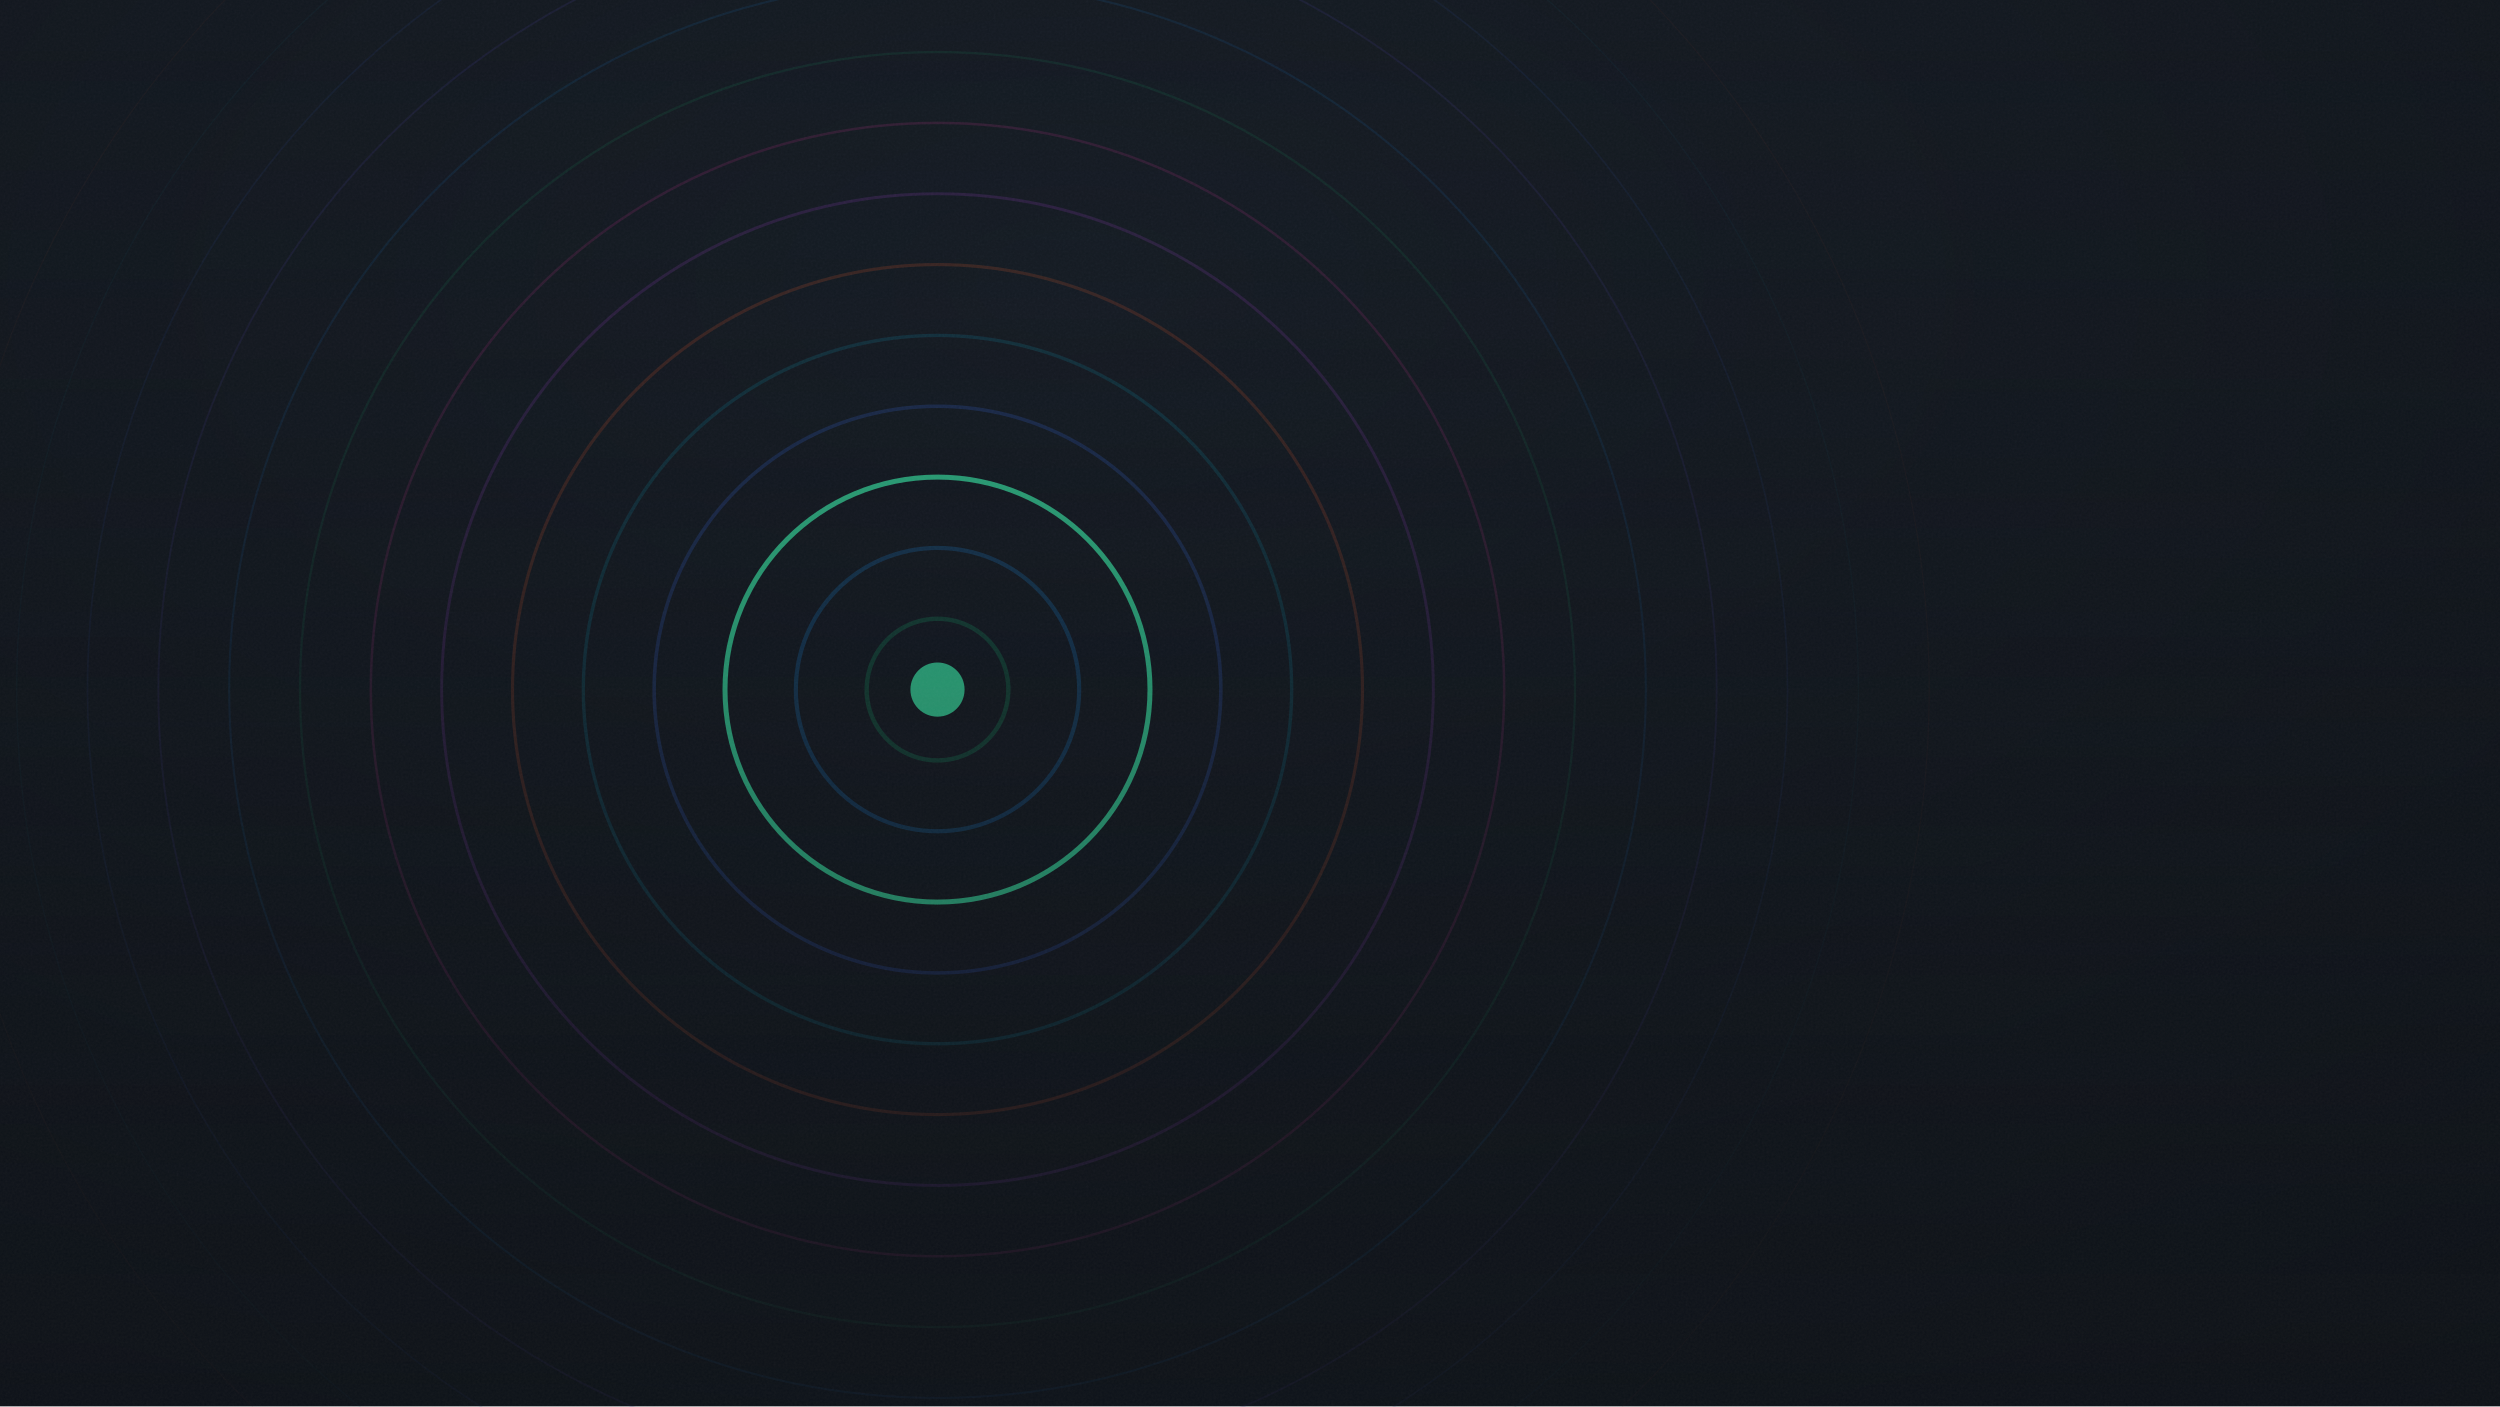
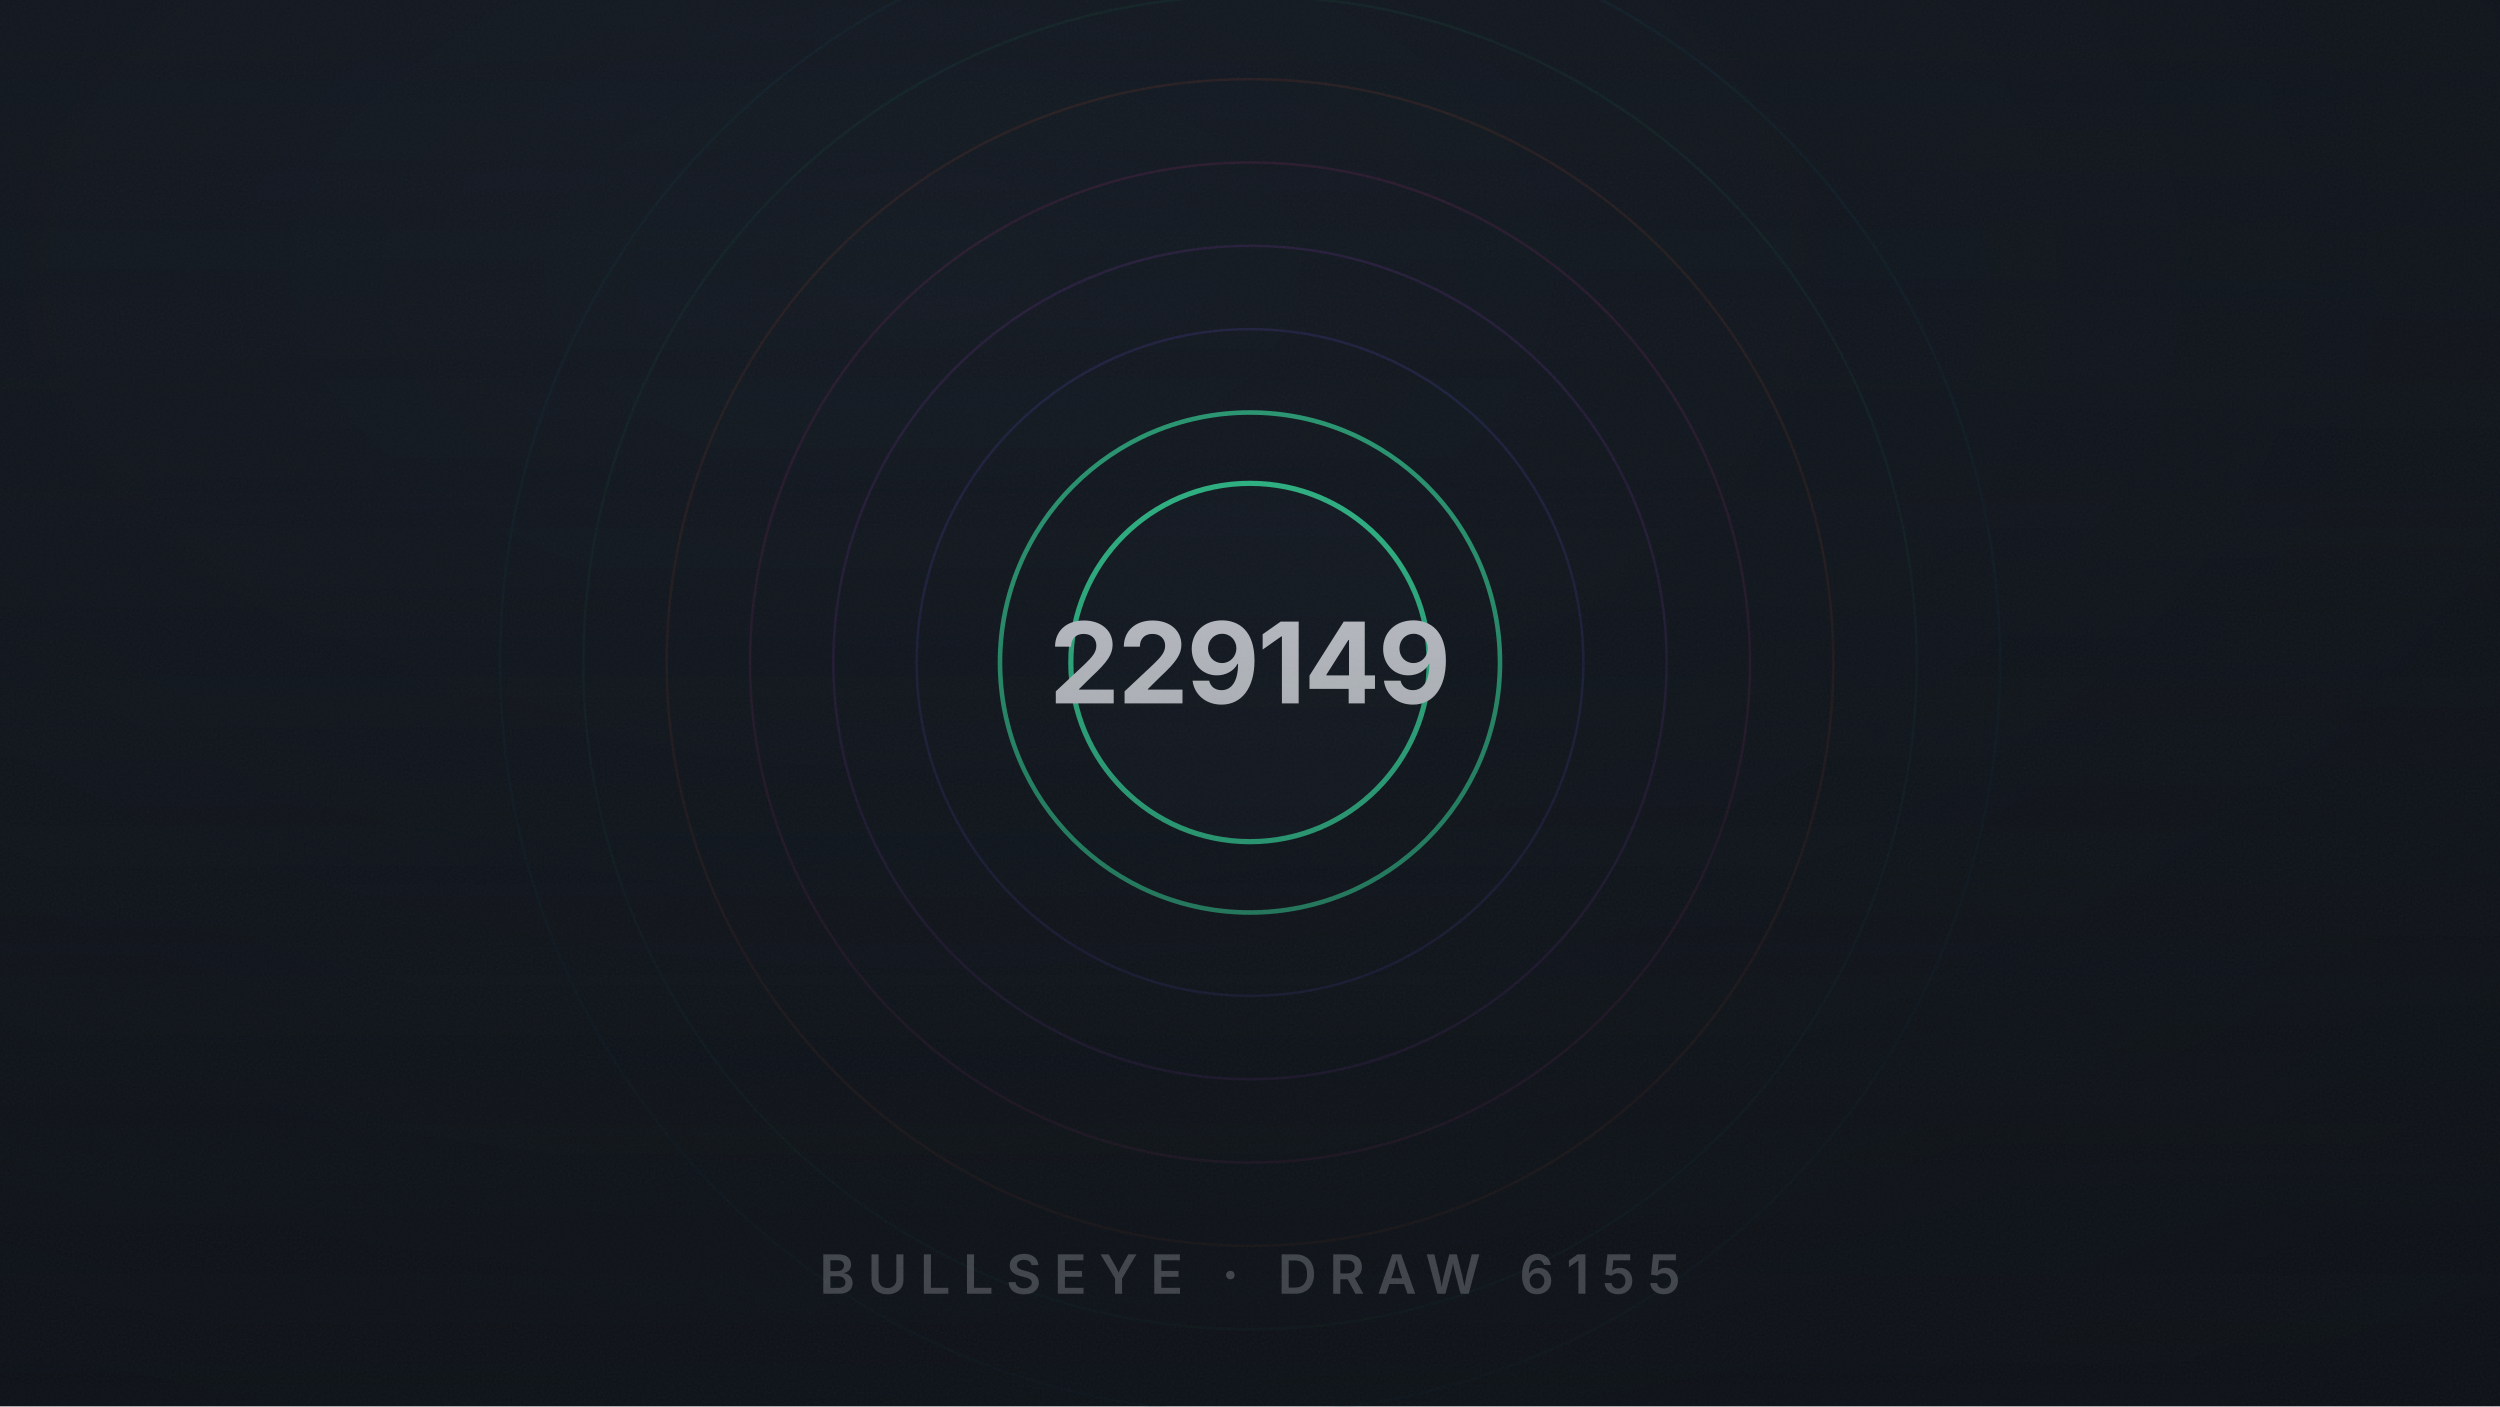
- <svg xmlns="http://www.w3.org/2000/svg" viewBox="0 0 1200 675" width="1200" height="675" role="img" aria-label="Abstract illustration">
+ <svg xmlns="http://www.w3.org/2000/svg" viewBox="0 0 1200 675" width="1200" height="675" role="img" aria-label="The numbers drawn in Bullseye draw 6155">
  <defs>
-     <radialGradient id="g" cx="0.43" cy="0.20" r="1">
+     <radialGradient id="g" cx="0.37" cy="0.19" r="1">
      <stop offset="0" stop-color="#141B24" />
      <stop offset="1" stop-color="#0D1117" />
    </radialGradient>
    <filter id="n">
      <feTurbulence type="fractalNoise" baseFrequency=".9" numOctaves="3" />
      <feColorMatrix type="saturate" values="0" />
    </filter>
    <linearGradient id="v" x1="0" y1="0" x2="0" y2="1">
      <stop offset="0" stop-color="#0D1117" stop-opacity=".00" />
      <stop offset="1" stop-color="#0D1117" stop-opacity=".55" />
    </linearGradient>
  </defs>
  <rect width="1200" height="675" fill="url(#g)" />
  <g>
-     <circle cx="450" cy="331" r="476" fill="none" stroke="#8D3E27" stroke-width="0.5" opacity="0.08" />
-     <circle cx="450" cy="331" r="442" fill="none" stroke="#0E5D6F" stroke-width="0.6" opacity="0.09" />
-     <circle cx="450" cy="331" r="408" fill="none" stroke="#284791" stroke-width="0.8" opacity="0.13" />
-     <circle cx="450" cy="331" r="374" fill="none" stroke="#453B92" stroke-width="0.9" opacity="0.17" />
-     <circle cx="450" cy="331" r="340" fill="none" stroke="#15568A" stroke-width="1.0" opacity="0.20" />
-     <circle cx="450" cy="331" r="306" fill="none" stroke="#126447" stroke-width="1.1" opacity="0.23" />
-     <circle cx="450" cy="331" r="272" fill="none" stroke="#852764" stroke-width="1.2" opacity="0.27" />
-     <circle cx="450" cy="331" r="238" fill="none" stroke="#662F88" stroke-width="1.4" opacity="0.31" />
-     <circle cx="450" cy="331" r="204" fill="none" stroke="#8D3E27" stroke-width="1.5" opacity="0.34" />
-     <circle cx="450" cy="331" r="170" fill="none" stroke="#0E5D6F" stroke-width="1.6" opacity="0.38" />
-     <circle cx="450" cy="331" r="136" fill="none" stroke="#284791" stroke-width="1.7" opacity="0.41" />
-     <circle cx="450" cy="331" r="102" fill="none" stroke="#34D399" stroke-width="2.4" opacity="0.85" />
-     <circle cx="450" cy="331" r="68" fill="none" stroke="#15568A" stroke-width="2.0" opacity="0.48" />
-     <circle cx="450" cy="331" r="34" fill="none" stroke="#126447" stroke-width="2.1" opacity="0.52" />
-     <circle cx="450" cy="331" r="13" fill="#34D399" opacity=".9" />
+     <circle cx="600" cy="318" r="360" fill="none" stroke="#0E5D6F" stroke-width="1.2" opacity="0.10" />
+     <circle cx="600" cy="318" r="320" fill="none" stroke="#126447" stroke-width="1.2" opacity="0.14" />
+     <circle cx="600" cy="318" r="280" fill="none" stroke="#8D3E27" stroke-width="1.2" opacity="0.18" />
+     <circle cx="600" cy="318" r="240" fill="none" stroke="#852764" stroke-width="1.2" opacity="0.23" />
+     <circle cx="600" cy="318" r="200" fill="none" stroke="#662F88" stroke-width="1.2" opacity="0.28" />
+     <circle cx="600" cy="318" r="160" fill="none" stroke="#453B92" stroke-width="1.2" opacity="0.32" />
+     <circle cx="600" cy="318" r="120" fill="none" stroke="#34D399" stroke-width="2.2" opacity="0.80" />
+     <circle cx="600" cy="318" r="80" fill="none" stroke="#15568A" stroke-width="1.2" opacity="0.41" />
+     <circle cx="600" cy="318" r="40" fill="none" stroke="#0E5D6F" stroke-width="1.2" opacity="0.46" />
+     <circle cx="600" cy="318" r="86" fill="#141B24" />
+     <circle cx="600" cy="318" r="86" fill="none" stroke="#34D399" stroke-width="2.5" />
+     <text x="600" y="318" text-anchor="middle" dominant-baseline="central" fill="#E8ECF2" font-family="Inter,Helvetica,Arial,sans-serif" font-weight="680" font-size="54" letter-spacing="-1">229149</text>
+     <text x="600" y="621" text-anchor="middle" fill="#E8ECF2" fill-opacity=".46" font-family="Inter,Helvetica,Arial,sans-serif" font-weight="600" font-size="26" letter-spacing="6">BULLSEYE · DRAW 6155</text>
  </g>
  <rect width="1200" height="675" fill="url(#v)" />
  <rect width="1200" height="675" filter="url(#n)" opacity=".045" />
</svg>
